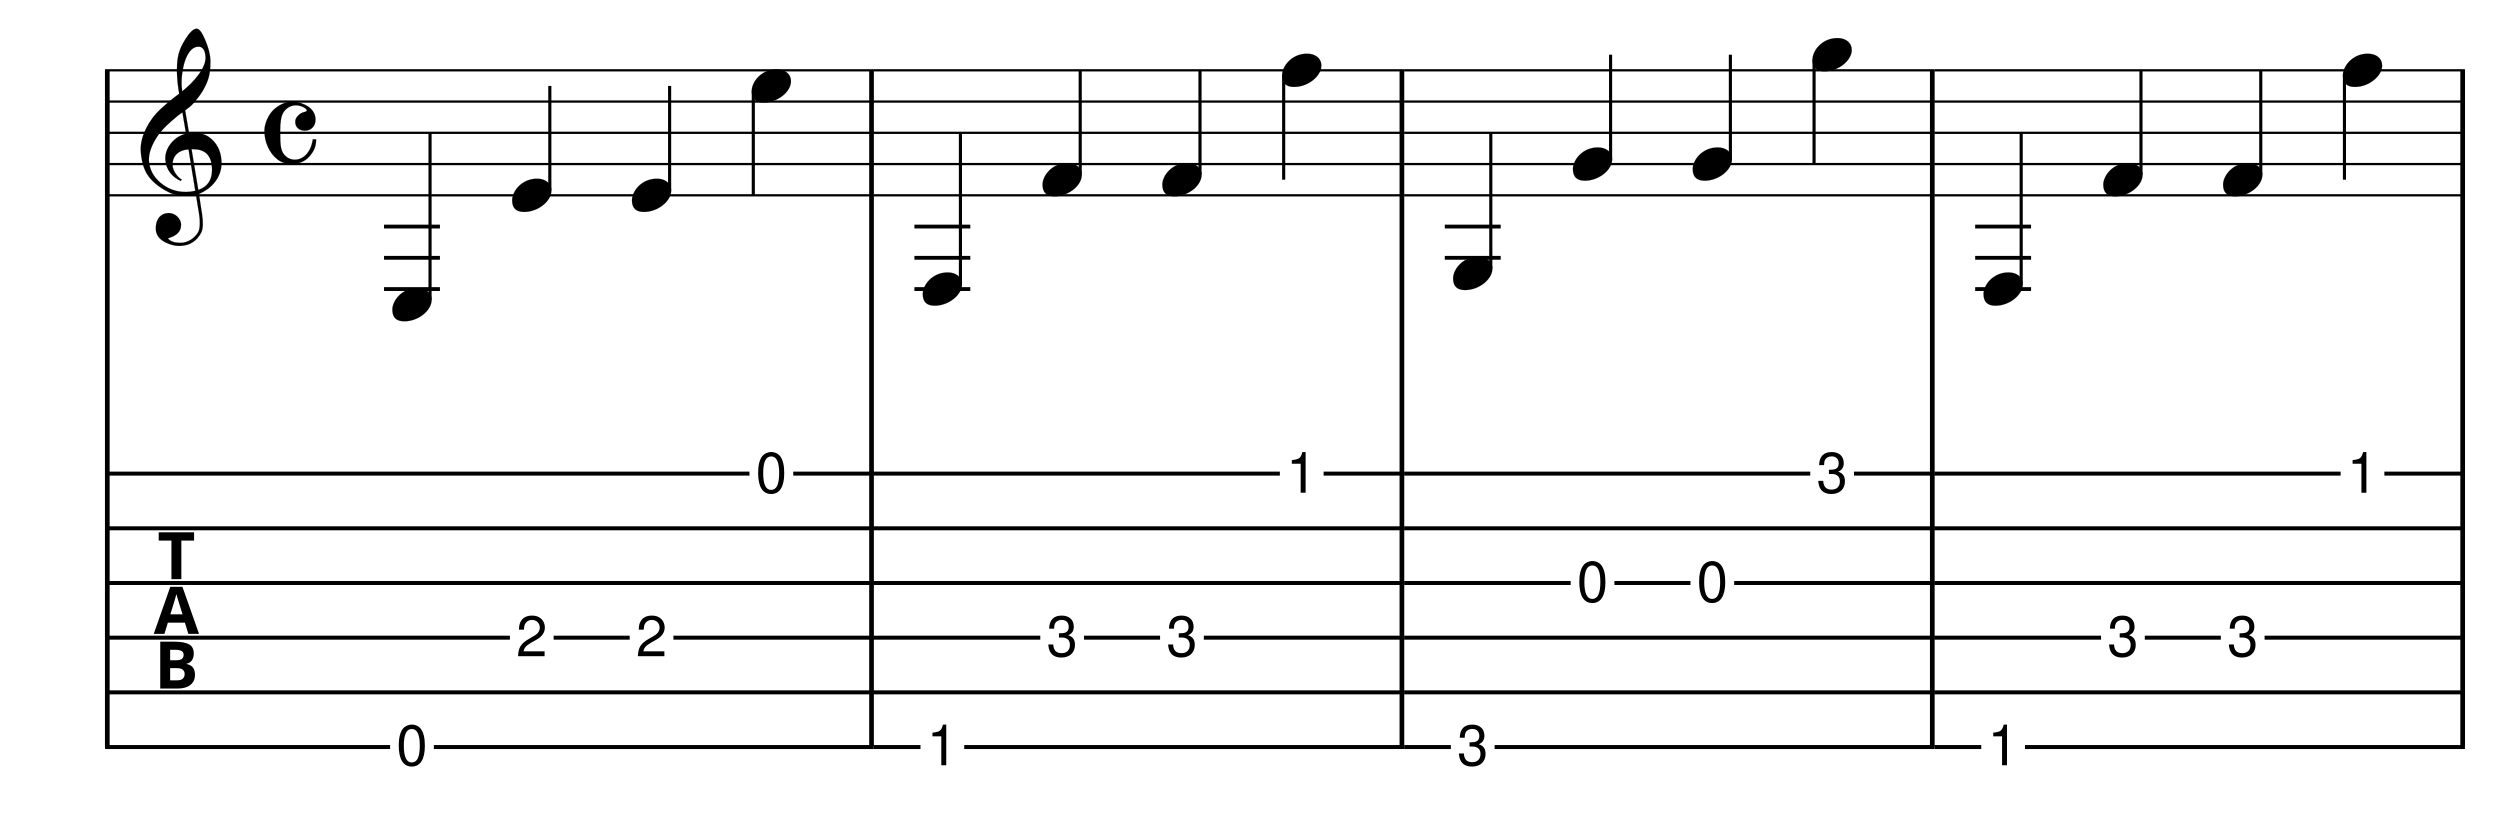
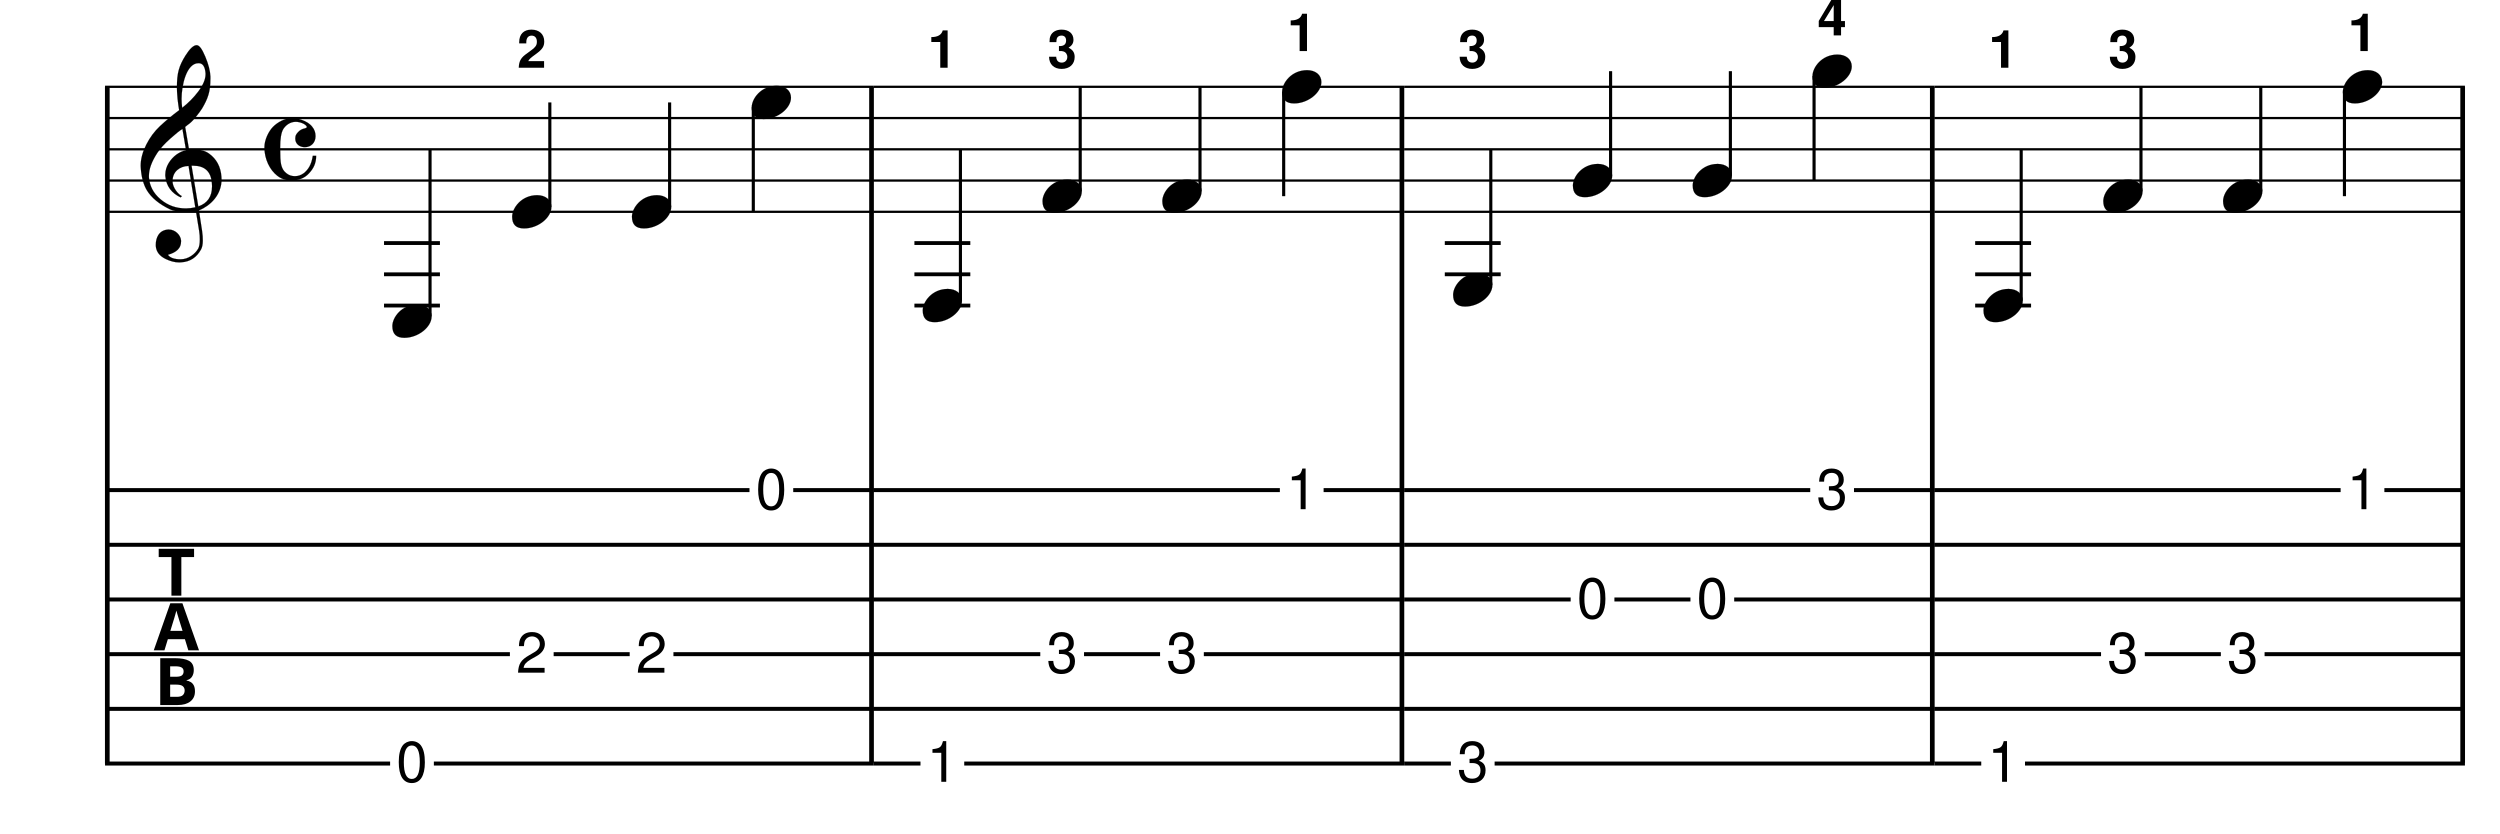
- <svg xmlns="http://www.w3.org/2000/svg" xmlns:xlink="http://www.w3.org/1999/xlink" viewBox="0 0 576 188" version="1.1" overflow="visible" id="c1hbana9">
+ <svg xmlns="http://www.w3.org/2000/svg" xmlns:xlink="http://www.w3.org/1999/xlink" viewBox="0 0 576 192" version="1.1" overflow="visible" id="p78v0em">
  <defs>
-     <g id="E050-c1hbana9">
+     <g id="E050-p78v0em">
      <path transform="scale(1,-1)" d="M441 -245c-23 -4 -48 -6 -76 -6c-59 0 -102 7 -130 20c-88 42 -150 93 -187 154c-26 44 -43 103 -48 176c0 6 -1 13 -1 19c0 54 15 111 45 170c29 57 65 106 110 148s96 85 153 127c-3 16 -8 46 -13 92c-4 43 -5 73 -5 89c0 117 16 172 69 257c34 54 64 82 89 82 c21 0 43 -30 69 -92s39 -115 41 -159v-15c0 -109 -21 -162 -67 -241c-13 -20 -63 -90 -98 -118c-13 -9 -25 -19 -37 -29l31 -181c8 1 18 2 28 2c58 0 102 -12 133 -35c59 -43 92 -104 98 -184c1 -7 1 -15 1 -22c0 -123 -87 -209 -181 -248c8 -57 17 -110 25 -162 c5 -31 6 -58 6 -80c0 -30 -5 -53 -14 -70c-35 -64 -88 -99 -158 -103c-5 0 -11 -1 -16 -1c-37 0 -72 10 -108 27c-50 24 -77 59 -80 105v11c0 29 7 55 20 76c18 28 45 42 79 44h6c49 0 93 -42 97 -87v-9c0 -51 -34 -86 -105 -106c17 -24 51 -36 102 -36c62 0 116 43 140 85 c9 16 13 41 13 74c0 20 -1 42 -5 67c-8 53 -18 106 -26 159zM461 939c-95 0 -135 -175 -135 -286c0 -24 2 -48 5 -71c50 39 92 82 127 128c40 53 60 100 60 140v8c-4 53 -22 81 -55 81h-2zM406 119l54 -326c73 25 110 78 110 161c0 7 0 15 -1 23c-7 95 -57 142 -151 142h-12 zM382 117c-72 -2 -128 -47 -128 -120v-7c2 -46 43 -99 75 -115c-3 -2 -7 -5 -10 -10c-70 33 -116 88 -123 172v11c0 68 44 126 88 159c23 17 49 29 78 36l-29 170c-21 -13 -52 -37 -92 -73c-50 -44 -86 -84 -109 -119c-45 -69 -67 -130 -67 -182v-13c5 -68 35 -127 93 -176 s125 -73 203 -73c25 0 50 3 75 9c-19 111 -36 221 -54 331z" />
    </g>
-     <g id="E08A-c1hbana9">
+     <g id="E08A-p78v0em">
      <path transform="scale(1,-1)" d="M340 179c-9 24 -56 41 -89 41c-46 0 -81 -28 -100 -58c-17 -28 -25 -78 -25 -150c0 -65 2 -111 8 -135c8 -31 18 -49 40 -67c20 -17 43 -25 70 -25c54 0 92 36 115 75c14 25 23 54 28 88h27c0 -63 -24 -105 -58 -141c-35 -38 -82 -56 -140 -56c-45 0 -83 13 -115 39 c-57 45 -101 130 -101 226c0 59 33 127 68 163c36 37 97 72 160 72c36 0 93 -21 121 -40c11 -8 23 -17 33 -30c19 -23 27 -48 27 -76c0 -51 -35 -88 -86 -88c-43 0 -76 27 -76 68c0 26 7 35 21 51c15 17 32 27 58 32c7 2 14 7 14 11z" />
    </g>
-     <g id="E0A4-c1hbana9">
+     <g id="E0A4-p78v0em">
      <path transform="scale(1,-1)" d="M0 -39c0 68 73 172 200 172c66 0 114 -37 114 -95c0 -84 -106 -171 -218 -171c-64 0 -96 30 -96 94z" />
    </g>
-     <g id="E06D-c1hbana9">
+     <g id="E06D-p78v0em">
      <path transform="scale(1,-1)" d="M18 697v53h369v-53h-154v-418h-60v418h-155zM111 -94l-50 -141h-64l168 470h78l165 -470h-67l-49 141h-181zM276 -43l-73 214l-77 -214h150zM27 -750v471h191c89 0 139 -51 139 -120c0 -47 -22 -82 -65 -102c60 -23 86 -58 86 -114c0 -78 -54 -135 -139 -135h-212z M203 -332h-116v-150h116c67 0 94 27 94 75s-27 75 -94 75zM234 -535h-147v-162h147c56 0 84 36 84 81c0 46 -28 81 -84 81z" />
    </g>
  </defs>
-   <style type="text/css">#c1hbana9 g.ending, #c1hbana9 g.fing, #c1hbana9 g.reh, #c1hbana9 g.tempo {font-weight:bold;}#c1hbana9 g.dir, #c1hbana9 g.dynam, #c1hbana9 g.mNum {font-style:italic;}#c1hbana9 g.label {font-weight:normal;}#c1hbana9 ellipse, #c1hbana9 path, #c1hbana9 polygon, #c1hbana9 polyline, #c1hbana9 rect {stroke:currentColor}#c1hbana9 g.cursor {fill:dodgerblue; color:dodgerblue;}#c1hbana9 g.cursor.chord {fill:limegreen; color:limegreen;}</style>
-   <svg class="definition-scale" color="black" font-family="Helvetica, Arial, DejaVu Sans, sans-serif" viewBox="0 0 14390 4700">
+   <style type="text/css">#p78v0em g.ending, #p78v0em g.fing, #p78v0em g.reh, #p78v0em g.tempo {font-weight:bold;}#p78v0em g.dir, #p78v0em g.dynam, #p78v0em g.mNum {font-style:italic;}#p78v0em g.label {font-weight:normal;}#p78v0em ellipse, #p78v0em path, #p78v0em polygon, #p78v0em polyline, #p78v0em rect {stroke:currentColor}#p78v0em g.cursor {fill:dodgerblue; color:dodgerblue;}#p78v0em g.cursor.chord {fill:limegreen; color:limegreen;}</style>
+   <svg class="definition-scale" color="black" font-family="Helvetica, Arial, DejaVu Sans, sans-serif" viewBox="0 0 14390 4800">
    <g class="page-margin" transform="translate(600, 0)">
      <g data-class="score" class="score pageMilestone">
            </g>
      <g data-class="system" class="system">
-         <path d="M13 405 L13 4303" stroke-width="27" />
+         <path d="M13 500 L13 4398" stroke-width="27" />
        <g data-class="measure" class="measure">
          <g data-class="staff" class="staff">
-             <path d="M0 405 L4428 405" stroke-width="13" />
-             <path d="M0 585 L4428 585" stroke-width="13" />
-             <path d="M0 765 L4428 765" stroke-width="13" />
-             <path d="M0 945 L4428 945" stroke-width="13" />
-             <path d="M0 1125 L4428 1125" stroke-width="13" />
+             <path d="M0 500 L4428 500" stroke-width="13" />
+             <path d="M0 680 L4428 680" stroke-width="13" />
+             <path d="M0 860 L4428 860" stroke-width="13" />
+             <path d="M0 1040 L4428 1040" stroke-width="13" />
+             <path d="M0 1220 L4428 1220" stroke-width="13" />
            <g data-class="clef" class="clef">
-               <use xlink:href="#E050-c1hbana9" transform="translate(206, 945) scale(0.72, 0.72)" />
+               <use xlink:href="#E050-p78v0em" transform="translate(206, 1040) scale(0.72, 0.72)" />
            </g>
            <g data-class="keySig" class="keySig" />
            <g data-class="meterSig" class="meterSig">
-               <use xlink:href="#E08A-c1hbana9" transform="translate(918, 765) scale(0.72, 0.72)" />
+               <use xlink:href="#E08A-p78v0em" transform="translate(918, 860) scale(0.72, 0.72)" />
            </g>
            <g data-class="ledgerLines" class="ledgerLines below">
              <g data-class="lineDash" class="lineDash" data-related="#tab-note-0">
-                 <path d="M1607 1305 L1929 1305" stroke-width="22" />
+                 <path d="M1607 1400 L1929 1400" stroke-width="22" />
              </g>
              <g data-class="lineDash" class="lineDash" data-related="#tab-note-0">
-                 <path d="M1607 1485 L1929 1485" stroke-width="22" />
+                 <path d="M1607 1580 L1929 1580" stroke-width="22" />
              </g>
              <g data-class="lineDash" class="lineDash" data-related="#tab-note-0">
-                 <path d="M1607 1665 L1929 1665" stroke-width="22" />
-               </g>
-             </g>
-             <g data-class="layer" class="layer">
-               <g data-class="note" class="note">
-                 <g data-class="notehead" class="notehead">
-                   <use xlink:href="#E0A4-c1hbana9" transform="translate(1655, 1755) scale(0.72, 0.72)" />
-                 </g>
-                 <g data-class="stem" class="stem">
-                   <path d="M1872 1727 L1872 765" stroke-width="18" />
-                 </g>
-               </g>
-               <g data-class="note" class="note">
-                 <g data-class="notehead" class="notehead">
-                   <use xlink:href="#E0A4-c1hbana9" transform="translate(2345, 1125) scale(0.72, 0.72)" />
-                 </g>
-                 <g data-class="stem" class="stem">
-                   <path d="M2562 1097 L2562 495" stroke-width="18" />
-                 </g>
-               </g>
-               <g data-class="note" class="note">
-                 <g data-class="notehead" class="notehead">
-                   <use xlink:href="#E0A4-c1hbana9" transform="translate(3035, 1125) scale(0.72, 0.72)" />
-                 </g>
-                 <g data-class="stem" class="stem">
-                   <path d="M3252 1097 L3252 495" stroke-width="18" />
-                 </g>
-               </g>
-               <g data-class="note" class="note">
-                 <g data-class="notehead" class="notehead">
-                   <use xlink:href="#E0A4-c1hbana9" transform="translate(3725, 495) scale(0.72, 0.72)" />
-                 </g>
-                 <g data-class="stem" class="stem">
-                   <path d="M3734 523 L3734 1125" stroke-width="18" />
-                 </g>
-               </g>
-             </g>
-           </g>
-           <g data-class="staff" class="staff">
-             <path d="M0 2728 L3712 2728" stroke-width="23" />
-             <path d="M3964 2728 L4428 2728" stroke-width="23" />
-             <path d="M0 3043 L4428 3043" stroke-width="23" />
-             <path d="M0 3358 L4428 3358" stroke-width="23" />
-             <path d="M0 3673 L2332 3673" stroke-width="23" />
-             <path d="M2584 3673 L3022 3673" stroke-width="23" />
-             <path d="M3274 3673 L4428 3673" stroke-width="23" />
-             <path d="M0 3988 L4428 3988" stroke-width="23" />
-             <path d="M0 4303 L1642 4303" stroke-width="23" />
-             <path d="M1894 4303 L4428 4303" stroke-width="23" />
+                 <path d="M1607 1760 L1929 1760" stroke-width="22" />
+               </g>
+             </g>
+             <g data-class="layer" class="layer">
+               <g data-class="note" class="note">
+                 <g data-class="notehead" class="notehead">
+                   <use xlink:href="#E0A4-p78v0em" transform="translate(1655, 1850) scale(0.72, 0.72)" />
+                 </g>
+                 <g data-class="stem" class="stem">
+                   <path d="M1872 1822 L1872 860" stroke-width="18" />
+                 </g>
+               </g>
+               <g data-class="note" class="note">
+                 <g data-class="notehead" class="notehead">
+                   <use xlink:href="#E0A4-p78v0em" transform="translate(2345, 1220) scale(0.72, 0.72)" />
+                 </g>
+                 <g data-class="stem" class="stem">
+                   <path d="M2562 1192 L2562 590" stroke-width="18" />
+                 </g>
+               </g>
+               <g data-class="note" class="note">
+                 <g data-class="notehead" class="notehead">
+                   <use xlink:href="#E0A4-p78v0em" transform="translate(3035, 1220) scale(0.72, 0.72)" />
+                 </g>
+                 <g data-class="stem" class="stem">
+                   <path d="M3252 1192 L3252 590" stroke-width="18" />
+                 </g>
+               </g>
+               <g data-class="note" class="note">
+                 <g data-class="notehead" class="notehead">
+                   <use xlink:href="#E0A4-p78v0em" transform="translate(3725, 590) scale(0.72, 0.72)" />
+                 </g>
+                 <g data-class="stem" class="stem">
+                   <path d="M3734 618 L3734 1220" stroke-width="18" />
+                 </g>
+               </g>
+             </g>
+           </g>
+           <g data-class="staff" class="staff">
+             <path d="M0 2823 L3712 2823" stroke-width="23" />
+             <path d="M3964 2823 L4428 2823" stroke-width="23" />
+             <path d="M0 3138 L4428 3138" stroke-width="23" />
+             <path d="M0 3453 L4428 3453" stroke-width="23" />
+             <path d="M0 3768 L2332 3768" stroke-width="23" />
+             <path d="M2584 3768 L3022 3768" stroke-width="23" />
+             <path d="M3274 3768 L4428 3768" stroke-width="23" />
+             <path d="M0 4083 L4428 4083" stroke-width="23" />
+             <path d="M0 4398 L1642 4398" stroke-width="23" />
+             <path d="M1894 4398 L4428 4398" stroke-width="23" />
            <g data-class="clef" class="clef">
-               <text x="411" y="3336" text-anchor="middle" font-family="sans-serif" font-weight="bold" font-size="378px" fill="#000000" stroke="none">T</text>
-               <text x="411" y="3651" text-anchor="middle" font-family="sans-serif" font-weight="bold" font-size="378px" fill="#000000" stroke="none">A</text>
-               <text x="411" y="3966" text-anchor="middle" font-family="sans-serif" font-weight="bold" font-size="378px" fill="#000000" stroke="none">B</text>
-             </g>
-             <g data-class="layer" class="layer">
-               <g data-class="tabGrp" class="tabGrp">
-                 <g data-class="tabDurSym" class="tabDurSym">
-                   <g data-class="stem" class="stem">
-                     <path d="M1768 2571 L1768 1943" stroke-width="31" />
-                   </g>
-                 </g>
-                 <g data-class="note" class="note">
-                   <text x="1768" y="4408" text-anchor="middle" font-size="0px">
+               <text x="411" y="3431" text-anchor="middle" font-family="sans-serif" font-weight="bold" font-size="378px" fill="#000000" stroke="none">T</text>
+               <text x="411" y="3746" text-anchor="middle" font-family="sans-serif" font-weight="bold" font-size="378px" fill="#000000" stroke="none">A</text>
+               <text x="411" y="4061" text-anchor="middle" font-family="sans-serif" font-weight="bold" font-size="378px" fill="#000000" stroke="none">B</text>
+             </g>
+             <g data-class="layer" class="layer">
+               <g data-class="tabGrp" class="tabGrp">
+                 <g data-class="tabDurSym" class="tabDurSym">
+                   <g data-class="stem" class="stem">
+                     <path d="M1768 2666 L1768 2038" stroke-width="31" />
+                   </g>
+                 </g>
+                 <g data-class="note" class="note">
+                   <text x="1768" y="4503" text-anchor="middle" font-size="0px">
                    <tspan font-size="324px">0</tspan>
                  </text>
                </g>
              </g>
              <g data-class="tabGrp" class="tabGrp">
                <g data-class="tabDurSym" class="tabDurSym">
                  <g data-class="stem" class="stem">
-                     <path d="M2458 2571 L2458 1943" stroke-width="31" />
-                   </g>
-                 </g>
-                 <g data-class="note" class="note">
-                   <text x="2458" y="3780" text-anchor="middle" font-size="0px">
+                     <path d="M2458 2666 L2458 2038" stroke-width="31" />
+                   </g>
+                 </g>
+                 <g data-class="note" class="note">
+                   <text x="2458" y="3875" text-anchor="middle" font-size="0px">
                    <tspan font-size="324px">2</tspan>
                  </text>
                </g>
              </g>
              <g data-class="tabGrp" class="tabGrp">
                <g data-class="tabDurSym" class="tabDurSym">
                  <g data-class="stem" class="stem">
-                     <path d="M3148 2571 L3148 1943" stroke-width="31" />
-                   </g>
-                 </g>
-                 <g data-class="note" class="note">
-                   <text x="3148" y="3780" text-anchor="middle" font-size="0px">
+                     <path d="M3148 2666 L3148 2038" stroke-width="31" />
+                   </g>
+                 </g>
+                 <g data-class="note" class="note">
+                   <text x="3148" y="3875" text-anchor="middle" font-size="0px">
                    <tspan font-size="324px">2</tspan>
                  </text>
                </g>
              </g>
              <g data-class="tabGrp" class="tabGrp">
                <g data-class="tabDurSym" class="tabDurSym">
                  <g data-class="stem" class="stem">
-                     <path d="M3838 2571 L3838 1943" stroke-width="31" />
-                   </g>
-                 </g>
-                 <g data-class="note" class="note">
-                   <text x="3838" y="2838" text-anchor="middle" font-size="0px">
+                     <path d="M3838 2666 L3838 2038" stroke-width="31" />
+                   </g>
+                 </g>
+                 <g data-class="note" class="note">
+                   <text x="3838" y="2933" text-anchor="middle" font-size="0px">
                    <tspan font-size="324px">0</tspan>
                  </text>
                </g>
              </g>
            </g>
          </g>
+           <g data-class="fing" class="fing">
+             <text x="2458" y="390" text-anchor="middle" font-size="0px">
+               <tspan data-class="text" class="text">
+                 <tspan font-size="303px">2</tspan>
+               </tspan>
+             </text>
+           </g>
          <g data-class="barLine" class="barLine">
-             <path d="M4415 405 L4415 1125" stroke-width="27" />
-             <path d="M4415 2728 L4415 4298" stroke-width="27" />
-             <path d="M4415 1125 L4415 2728" stroke-width="27" />
+             <path d="M4415 500 L4415 1220" stroke-width="27" />
+             <path d="M4415 2823 L4415 4393" stroke-width="27" />
+             <path d="M4415 1220 L4415 2823" stroke-width="27" />
          </g>
        </g>
        <g data-class="measure" class="measure">
          <g data-class="staff" class="staff">
-             <path d="M4428 405 L7483 405" stroke-width="13" />
-             <path d="M4428 585 L7483 585" stroke-width="13" />
-             <path d="M4428 765 L7483 765" stroke-width="13" />
-             <path d="M4428 945 L7483 945" stroke-width="13" />
-             <path d="M4428 1125 L7483 1125" stroke-width="13" />
+             <path d="M4428 500 L7483 500" stroke-width="13" />
+             <path d="M4428 680 L7483 680" stroke-width="13" />
+             <path d="M4428 860 L7483 860" stroke-width="13" />
+             <path d="M4428 1040 L7483 1040" stroke-width="13" />
+             <path d="M4428 1220 L7483 1220" stroke-width="13" />
            <g data-class="ledgerLines" class="ledgerLines below">
              <g data-class="lineDash" class="lineDash" data-related="#tab-note-4">
-                 <path d="M4662 1305 L4984 1305" stroke-width="22" />
+                 <path d="M4662 1400 L4984 1400" stroke-width="22" />
              </g>
              <g data-class="lineDash" class="lineDash" data-related="#tab-note-4">
-                 <path d="M4662 1485 L4984 1485" stroke-width="22" />
+                 <path d="M4662 1580 L4984 1580" stroke-width="22" />
              </g>
              <g data-class="lineDash" class="lineDash" data-related="#tab-note-4">
-                 <path d="M4662 1665 L4984 1665" stroke-width="22" />
-               </g>
-             </g>
-             <g data-class="layer" class="layer">
-               <g data-class="note" class="note">
-                 <g data-class="notehead" class="notehead">
-                   <use xlink:href="#E0A4-c1hbana9" transform="translate(4710, 1665) scale(0.72, 0.72)" />
-                 </g>
-                 <g data-class="stem" class="stem">
-                   <path d="M4927 1637 L4927 765" stroke-width="18" />
-                 </g>
-               </g>
-               <g data-class="note" class="note">
-                 <g data-class="notehead" class="notehead">
-                   <use xlink:href="#E0A4-c1hbana9" transform="translate(5400, 1035) scale(0.72, 0.72)" />
-                 </g>
-                 <g data-class="stem" class="stem">
-                   <path d="M5617 1007 L5617 405" stroke-width="18" />
-                 </g>
-               </g>
-               <g data-class="note" class="note">
-                 <g data-class="notehead" class="notehead">
-                   <use xlink:href="#E0A4-c1hbana9" transform="translate(6090, 1035) scale(0.72, 0.72)" />
-                 </g>
-                 <g data-class="stem" class="stem">
-                   <path d="M6307 1007 L6307 405" stroke-width="18" />
-                 </g>
-               </g>
-               <g data-class="note" class="note">
-                 <g data-class="notehead" class="notehead">
-                   <use xlink:href="#E0A4-c1hbana9" transform="translate(6780, 405) scale(0.72, 0.72)" />
-                 </g>
-                 <g data-class="stem" class="stem">
-                   <path d="M6789 433 L6789 1035" stroke-width="18" />
-                 </g>
-               </g>
-             </g>
-           </g>
-           <g data-class="staff" class="staff">
-             <path d="M4428 2728 L6767 2728" stroke-width="23" />
-             <path d="M7019 2728 L7483 2728" stroke-width="23" />
-             <path d="M4428 3043 L7483 3043" stroke-width="23" />
-             <path d="M4428 3358 L7483 3358" stroke-width="23" />
-             <path d="M4428 3673 L5387 3673" stroke-width="23" />
-             <path d="M5639 3673 L6077 3673" stroke-width="23" />
-             <path d="M6329 3673 L7483 3673" stroke-width="23" />
-             <path d="M4428 3988 L7483 3988" stroke-width="23" />
-             <path d="M4428 4303 L4697 4303" stroke-width="23" />
-             <path d="M4949 4303 L7483 4303" stroke-width="23" />
-             <g data-class="layer" class="layer">
-               <g data-class="tabGrp" class="tabGrp">
-                 <g data-class="tabDurSym" class="tabDurSym">
-                   <g data-class="stem" class="stem">
-                     <path d="M4823 2571 L4823 1943" stroke-width="31" />
-                   </g>
-                 </g>
-                 <g data-class="note" class="note">
-                   <text x="4823" y="4408" text-anchor="middle" font-size="0px">
+                 <path d="M4662 1760 L4984 1760" stroke-width="22" />
+               </g>
+             </g>
+             <g data-class="layer" class="layer">
+               <g data-class="note" class="note">
+                 <g data-class="notehead" class="notehead">
+                   <use xlink:href="#E0A4-p78v0em" transform="translate(4710, 1760) scale(0.72, 0.72)" />
+                 </g>
+                 <g data-class="stem" class="stem">
+                   <path d="M4927 1732 L4927 860" stroke-width="18" />
+                 </g>
+               </g>
+               <g data-class="note" class="note">
+                 <g data-class="notehead" class="notehead">
+                   <use xlink:href="#E0A4-p78v0em" transform="translate(5400, 1130) scale(0.72, 0.72)" />
+                 </g>
+                 <g data-class="stem" class="stem">
+                   <path d="M5617 1102 L5617 500" stroke-width="18" />
+                 </g>
+               </g>
+               <g data-class="note" class="note">
+                 <g data-class="notehead" class="notehead">
+                   <use xlink:href="#E0A4-p78v0em" transform="translate(6090, 1130) scale(0.72, 0.72)" />
+                 </g>
+                 <g data-class="stem" class="stem">
+                   <path d="M6307 1102 L6307 500" stroke-width="18" />
+                 </g>
+               </g>
+               <g data-class="note" class="note">
+                 <g data-class="notehead" class="notehead">
+                   <use xlink:href="#E0A4-p78v0em" transform="translate(6780, 500) scale(0.72, 0.72)" />
+                 </g>
+                 <g data-class="stem" class="stem">
+                   <path d="M6789 528 L6789 1130" stroke-width="18" />
+                 </g>
+               </g>
+             </g>
+           </g>
+           <g data-class="staff" class="staff">
+             <path d="M4428 2823 L6767 2823" stroke-width="23" />
+             <path d="M7019 2823 L7483 2823" stroke-width="23" />
+             <path d="M4428 3138 L7483 3138" stroke-width="23" />
+             <path d="M4428 3453 L7483 3453" stroke-width="23" />
+             <path d="M4428 3768 L5387 3768" stroke-width="23" />
+             <path d="M5639 3768 L6077 3768" stroke-width="23" />
+             <path d="M6329 3768 L7483 3768" stroke-width="23" />
+             <path d="M4428 4083 L7483 4083" stroke-width="23" />
+             <path d="M4428 4398 L4697 4398" stroke-width="23" />
+             <path d="M4949 4398 L7483 4398" stroke-width="23" />
+             <g data-class="layer" class="layer">
+               <g data-class="tabGrp" class="tabGrp">
+                 <g data-class="tabDurSym" class="tabDurSym">
+                   <g data-class="stem" class="stem">
+                     <path d="M4823 2666 L4823 2038" stroke-width="31" />
+                   </g>
+                 </g>
+                 <g data-class="note" class="note">
+                   <text x="4823" y="4503" text-anchor="middle" font-size="0px">
                    <tspan font-size="324px">1</tspan>
                  </text>
                </g>
              </g>
              <g data-class="tabGrp" class="tabGrp">
                <g data-class="tabDurSym" class="tabDurSym">
                  <g data-class="stem" class="stem">
-                     <path d="M5513 2571 L5513 1943" stroke-width="31" />
-                   </g>
-                 </g>
-                 <g data-class="note" class="note">
-                   <text x="5513" y="3780" text-anchor="middle" font-size="0px">
+                     <path d="M5513 2666 L5513 2038" stroke-width="31" />
+                   </g>
+                 </g>
+                 <g data-class="note" class="note">
+                   <text x="5513" y="3875" text-anchor="middle" font-size="0px">
                    <tspan font-size="324px">3</tspan>
                  </text>
                </g>
              </g>
              <g data-class="tabGrp" class="tabGrp">
                <g data-class="tabDurSym" class="tabDurSym">
                  <g data-class="stem" class="stem">
-                     <path d="M6203 2571 L6203 1943" stroke-width="31" />
-                   </g>
-                 </g>
-                 <g data-class="note" class="note">
-                   <text x="6203" y="3780" text-anchor="middle" font-size="0px">
+                     <path d="M6203 2666 L6203 2038" stroke-width="31" />
+                   </g>
+                 </g>
+                 <g data-class="note" class="note">
+                   <text x="6203" y="3875" text-anchor="middle" font-size="0px">
                    <tspan font-size="324px">3</tspan>
                  </text>
                </g>
              </g>
              <g data-class="tabGrp" class="tabGrp">
                <g data-class="tabDurSym" class="tabDurSym">
                  <g data-class="stem" class="stem">
-                     <path d="M6893 2571 L6893 1943" stroke-width="31" />
-                   </g>
-                 </g>
-                 <g data-class="note" class="note">
-                   <text x="6893" y="2838" text-anchor="middle" font-size="0px">
+                     <path d="M6893 2666 L6893 2038" stroke-width="31" />
+                   </g>
+                 </g>
+                 <g data-class="note" class="note">
+                   <text x="6893" y="2933" text-anchor="middle" font-size="0px">
                    <tspan font-size="324px">1</tspan>
                  </text>
                </g>
              </g>
            </g>
          </g>
+           <g data-class="fing" class="fing">
+             <text x="4823" y="390" text-anchor="middle" font-size="0px">
+               <tspan data-class="text" class="text">
+                 <tspan font-size="303px">1</tspan>
+               </tspan>
+             </text>
+           </g>
+           <g data-class="fing" class="fing">
+             <text x="5513" y="390" text-anchor="middle" font-size="0px">
+               <tspan data-class="text" class="text">
+                 <tspan font-size="303px">3</tspan>
+               </tspan>
+             </text>
+           </g>
+           <g data-class="fing" class="fing">
+             <text x="6893" y="294" text-anchor="middle" font-size="0px">
+               <tspan data-class="text" class="text">
+                 <tspan font-size="303px">1</tspan>
+               </tspan>
+             </text>
+           </g>
          <g data-class="barLine" class="barLine">
-             <path d="M7470 405 L7470 1125" stroke-width="27" />
-             <path d="M7470 2728 L7470 4298" stroke-width="27" />
-             <path d="M7470 1125 L7470 2728" stroke-width="27" />
+             <path d="M7470 500 L7470 1220" stroke-width="27" />
+             <path d="M7470 2823 L7470 4393" stroke-width="27" />
+             <path d="M7470 1220 L7470 2823" stroke-width="27" />
          </g>
        </g>
        <g data-class="measure" class="measure">
          <g data-class="staff" class="staff">
-             <path d="M7483 405 L10538 405" stroke-width="13" />
-             <path d="M7483 585 L10538 585" stroke-width="13" />
-             <path d="M7483 765 L10538 765" stroke-width="13" />
-             <path d="M7483 945 L10538 945" stroke-width="13" />
-             <path d="M7483 1125 L10538 1125" stroke-width="13" />
+             <path d="M7483 500 L10538 500" stroke-width="13" />
+             <path d="M7483 680 L10538 680" stroke-width="13" />
+             <path d="M7483 860 L10538 860" stroke-width="13" />
+             <path d="M7483 1040 L10538 1040" stroke-width="13" />
+             <path d="M7483 1220 L10538 1220" stroke-width="13" />
            <g data-class="ledgerLines" class="ledgerLines below">
              <g data-class="lineDash" class="lineDash" data-related="#tab-note-8">
-                 <path d="M7717 1305 L8039 1305" stroke-width="22" />
+                 <path d="M7717 1400 L8039 1400" stroke-width="22" />
              </g>
              <g data-class="lineDash" class="lineDash" data-related="#tab-note-8">
-                 <path d="M7717 1485 L8039 1485" stroke-width="22" />
-               </g>
-             </g>
-             <g data-class="layer" class="layer">
-               <g data-class="note" class="note">
-                 <g data-class="notehead" class="notehead">
-                   <use xlink:href="#E0A4-c1hbana9" transform="translate(7765, 1575) scale(0.72, 0.72)" />
-                 </g>
-                 <g data-class="stem" class="stem">
-                   <path d="M7982 1547 L7982 765" stroke-width="18" />
-                 </g>
-               </g>
-               <g data-class="note" class="note">
-                 <g data-class="notehead" class="notehead">
-                   <use xlink:href="#E0A4-c1hbana9" transform="translate(8455, 945) scale(0.72, 0.72)" />
-                 </g>
-                 <g data-class="stem" class="stem">
-                   <path d="M8672 917 L8672 315" stroke-width="18" />
-                 </g>
-               </g>
-               <g data-class="note" class="note">
-                 <g data-class="notehead" class="notehead">
-                   <use xlink:href="#E0A4-c1hbana9" transform="translate(9145, 945) scale(0.72, 0.72)" />
-                 </g>
-                 <g data-class="stem" class="stem">
-                   <path d="M9362 917 L9362 315" stroke-width="18" />
-                 </g>
-               </g>
-               <g data-class="note" class="note">
-                 <g data-class="notehead" class="notehead">
-                   <use xlink:href="#E0A4-c1hbana9" transform="translate(9835, 315) scale(0.72, 0.72)" />
-                 </g>
-                 <g data-class="stem" class="stem">
-                   <path d="M9844 343 L9844 945" stroke-width="18" />
-                 </g>
-               </g>
-             </g>
-           </g>
-           <g data-class="staff" class="staff">
-             <path d="M7483 2728 L9822 2728" stroke-width="23" />
-             <path d="M10074 2728 L10538 2728" stroke-width="23" />
-             <path d="M7483 3043 L10538 3043" stroke-width="23" />
-             <path d="M7483 3358 L8442 3358" stroke-width="23" />
-             <path d="M8694 3358 L9132 3358" stroke-width="23" />
-             <path d="M9384 3358 L10538 3358" stroke-width="23" />
-             <path d="M7483 3673 L10538 3673" stroke-width="23" />
-             <path d="M7483 3988 L10538 3988" stroke-width="23" />
-             <path d="M7483 4303 L7752 4303" stroke-width="23" />
-             <path d="M8004 4303 L10538 4303" stroke-width="23" />
-             <g data-class="layer" class="layer">
-               <g data-class="tabGrp" class="tabGrp">
-                 <g data-class="tabDurSym" class="tabDurSym">
-                   <g data-class="stem" class="stem">
-                     <path d="M7878 2571 L7878 1943" stroke-width="31" />
-                   </g>
-                 </g>
-                 <g data-class="note" class="note">
-                   <text x="7878" y="4408" text-anchor="middle" font-size="0px">
+                 <path d="M7717 1580 L8039 1580" stroke-width="22" />
+               </g>
+             </g>
+             <g data-class="layer" class="layer">
+               <g data-class="note" class="note">
+                 <g data-class="notehead" class="notehead">
+                   <use xlink:href="#E0A4-p78v0em" transform="translate(7765, 1670) scale(0.72, 0.72)" />
+                 </g>
+                 <g data-class="stem" class="stem">
+                   <path d="M7982 1642 L7982 860" stroke-width="18" />
+                 </g>
+               </g>
+               <g data-class="note" class="note">
+                 <g data-class="notehead" class="notehead">
+                   <use xlink:href="#E0A4-p78v0em" transform="translate(8455, 1040) scale(0.72, 0.72)" />
+                 </g>
+                 <g data-class="stem" class="stem">
+                   <path d="M8672 1012 L8672 410" stroke-width="18" />
+                 </g>
+               </g>
+               <g data-class="note" class="note">
+                 <g data-class="notehead" class="notehead">
+                   <use xlink:href="#E0A4-p78v0em" transform="translate(9145, 1040) scale(0.72, 0.72)" />
+                 </g>
+                 <g data-class="stem" class="stem">
+                   <path d="M9362 1012 L9362 410" stroke-width="18" />
+                 </g>
+               </g>
+               <g data-class="note" class="note">
+                 <g data-class="notehead" class="notehead">
+                   <use xlink:href="#E0A4-p78v0em" transform="translate(9835, 410) scale(0.72, 0.72)" />
+                 </g>
+                 <g data-class="stem" class="stem">
+                   <path d="M9844 438 L9844 1040" stroke-width="18" />
+                 </g>
+               </g>
+             </g>
+           </g>
+           <g data-class="staff" class="staff">
+             <path d="M7483 2823 L9822 2823" stroke-width="23" />
+             <path d="M10074 2823 L10538 2823" stroke-width="23" />
+             <path d="M7483 3138 L10538 3138" stroke-width="23" />
+             <path d="M7483 3453 L8442 3453" stroke-width="23" />
+             <path d="M8694 3453 L9132 3453" stroke-width="23" />
+             <path d="M9384 3453 L10538 3453" stroke-width="23" />
+             <path d="M7483 3768 L10538 3768" stroke-width="23" />
+             <path d="M7483 4083 L10538 4083" stroke-width="23" />
+             <path d="M7483 4398 L7752 4398" stroke-width="23" />
+             <path d="M8004 4398 L10538 4398" stroke-width="23" />
+             <g data-class="layer" class="layer">
+               <g data-class="tabGrp" class="tabGrp">
+                 <g data-class="tabDurSym" class="tabDurSym">
+                   <g data-class="stem" class="stem">
+                     <path d="M7878 2666 L7878 2038" stroke-width="31" />
+                   </g>
+                 </g>
+                 <g data-class="note" class="note">
+                   <text x="7878" y="4503" text-anchor="middle" font-size="0px">
                    <tspan font-size="324px">3</tspan>
                  </text>
                </g>
              </g>
              <g data-class="tabGrp" class="tabGrp">
                <g data-class="tabDurSym" class="tabDurSym">
                  <g data-class="stem" class="stem">
-                     <path d="M8568 2571 L8568 1943" stroke-width="31" />
-                   </g>
-                 </g>
-                 <g data-class="note" class="note">
-                   <text x="8568" y="3466" text-anchor="middle" font-size="0px">
+                     <path d="M8568 2666 L8568 2038" stroke-width="31" />
+                   </g>
+                 </g>
+                 <g data-class="note" class="note">
+                   <text x="8568" y="3561" text-anchor="middle" font-size="0px">
                    <tspan font-size="324px">0</tspan>
                  </text>
                </g>
              </g>
              <g data-class="tabGrp" class="tabGrp">
                <g data-class="tabDurSym" class="tabDurSym">
                  <g data-class="stem" class="stem">
-                     <path d="M9258 2571 L9258 1943" stroke-width="31" />
-                   </g>
-                 </g>
-                 <g data-class="note" class="note">
-                   <text x="9258" y="3466" text-anchor="middle" font-size="0px">
+                     <path d="M9258 2666 L9258 2038" stroke-width="31" />
+                   </g>
+                 </g>
+                 <g data-class="note" class="note">
+                   <text x="9258" y="3561" text-anchor="middle" font-size="0px">
                    <tspan font-size="324px">0</tspan>
                  </text>
                </g>
              </g>
              <g data-class="tabGrp" class="tabGrp">
                <g data-class="tabDurSym" class="tabDurSym">
                  <g data-class="stem" class="stem">
-                     <path d="M9948 2571 L9948 1943" stroke-width="31" />
-                   </g>
-                 </g>
-                 <g data-class="note" class="note">
-                   <text x="9948" y="2838" text-anchor="middle" font-size="0px">
+                     <path d="M9948 2666 L9948 2038" stroke-width="31" />
+                   </g>
+                 </g>
+                 <g data-class="note" class="note">
+                   <text x="9948" y="2933" text-anchor="middle" font-size="0px">
                    <tspan font-size="324px">3</tspan>
                  </text>
                </g>
              </g>
            </g>
          </g>
+           <g data-class="fing" class="fing">
+             <text x="7878" y="390" text-anchor="middle" font-size="0px">
+               <tspan data-class="text" class="text">
+                 <tspan font-size="303px">3</tspan>
+               </tspan>
+             </text>
+           </g>
+           <g data-class="fing" class="fing">
+             <text x="9948" y="204" text-anchor="middle" font-size="0px">
+               <tspan data-class="text" class="text">
+                 <tspan font-size="303px">4</tspan>
+               </tspan>
+             </text>
+           </g>
          <g data-class="barLine" class="barLine">
-             <path d="M10525 405 L10525 1125" stroke-width="27" />
-             <path d="M10525 2728 L10525 4298" stroke-width="27" />
-             <path d="M10525 1125 L10525 2728" stroke-width="27" />
+             <path d="M10525 500 L10525 1220" stroke-width="27" />
+             <path d="M10525 2823 L10525 4393" stroke-width="27" />
+             <path d="M10525 1220 L10525 2823" stroke-width="27" />
          </g>
        </g>
        <g data-class="measure" class="measure">
          <g data-class="staff" class="staff">
-             <path d="M10538 405 L13593 405" stroke-width="13" />
-             <path d="M10538 585 L13593 585" stroke-width="13" />
-             <path d="M10538 765 L13593 765" stroke-width="13" />
-             <path d="M10538 945 L13593 945" stroke-width="13" />
-             <path d="M10538 1125 L13593 1125" stroke-width="13" />
+             <path d="M10538 500 L13593 500" stroke-width="13" />
+             <path d="M10538 680 L13593 680" stroke-width="13" />
+             <path d="M10538 860 L13593 860" stroke-width="13" />
+             <path d="M10538 1040 L13593 1040" stroke-width="13" />
+             <path d="M10538 1220 L13593 1220" stroke-width="13" />
            <g data-class="ledgerLines" class="ledgerLines below">
              <g data-class="lineDash" class="lineDash" data-related="#tab-note-12">
-                 <path d="M10772 1305 L11094 1305" stroke-width="22" />
+                 <path d="M10772 1400 L11094 1400" stroke-width="22" />
              </g>
              <g data-class="lineDash" class="lineDash" data-related="#tab-note-12">
-                 <path d="M10772 1485 L11094 1485" stroke-width="22" />
+                 <path d="M10772 1580 L11094 1580" stroke-width="22" />
              </g>
              <g data-class="lineDash" class="lineDash" data-related="#tab-note-12">
-                 <path d="M10772 1665 L11094 1665" stroke-width="22" />
-               </g>
-             </g>
-             <g data-class="layer" class="layer">
-               <g data-class="note" class="note">
-                 <g data-class="notehead" class="notehead">
-                   <use xlink:href="#E0A4-c1hbana9" transform="translate(10820, 1665) scale(0.72, 0.72)" />
-                 </g>
-                 <g data-class="stem" class="stem">
-                   <path d="M11037 1637 L11037 765" stroke-width="18" />
-                 </g>
-               </g>
-               <g data-class="note" class="note">
-                 <g data-class="notehead" class="notehead">
-                   <use xlink:href="#E0A4-c1hbana9" transform="translate(11510, 1035) scale(0.72, 0.72)" />
-                 </g>
-                 <g data-class="stem" class="stem">
-                   <path d="M11727 1007 L11727 405" stroke-width="18" />
-                 </g>
-               </g>
-               <g data-class="note" class="note">
-                 <g data-class="notehead" class="notehead">
-                   <use xlink:href="#E0A4-c1hbana9" transform="translate(12200, 1035) scale(0.72, 0.72)" />
-                 </g>
-                 <g data-class="stem" class="stem">
-                   <path d="M12417 1007 L12417 405" stroke-width="18" />
-                 </g>
-               </g>
-               <g data-class="note" class="note">
-                 <g data-class="notehead" class="notehead">
-                   <use xlink:href="#E0A4-c1hbana9" transform="translate(12890, 405) scale(0.72, 0.72)" />
-                 </g>
-                 <g data-class="stem" class="stem">
-                   <path d="M12899 433 L12899 1035" stroke-width="18" />
-                 </g>
-               </g>
-             </g>
-           </g>
-           <g data-class="staff" class="staff">
-             <path d="M10538 2728 L12877 2728" stroke-width="23" />
-             <path d="M13129 2728 L13593 2728" stroke-width="23" />
-             <path d="M10538 3043 L13593 3043" stroke-width="23" />
-             <path d="M10538 3358 L13593 3358" stroke-width="23" />
-             <path d="M10538 3673 L11497 3673" stroke-width="23" />
-             <path d="M11749 3673 L12187 3673" stroke-width="23" />
-             <path d="M12439 3673 L13593 3673" stroke-width="23" />
-             <path d="M10538 3988 L13593 3988" stroke-width="23" />
-             <path d="M10538 4303 L10807 4303" stroke-width="23" />
-             <path d="M11059 4303 L13593 4303" stroke-width="23" />
-             <g data-class="layer" class="layer">
-               <g data-class="tabGrp" class="tabGrp">
-                 <g data-class="tabDurSym" class="tabDurSym">
-                   <g data-class="stem" class="stem">
-                     <path d="M10933 2571 L10933 1943" stroke-width="31" />
-                   </g>
-                 </g>
-                 <g data-class="note" class="note">
-                   <text x="10933" y="4408" text-anchor="middle" font-size="0px">
+                 <path d="M10772 1760 L11094 1760" stroke-width="22" />
+               </g>
+             </g>
+             <g data-class="layer" class="layer">
+               <g data-class="note" class="note">
+                 <g data-class="notehead" class="notehead">
+                   <use xlink:href="#E0A4-p78v0em" transform="translate(10820, 1760) scale(0.72, 0.72)" />
+                 </g>
+                 <g data-class="stem" class="stem">
+                   <path d="M11037 1732 L11037 860" stroke-width="18" />
+                 </g>
+               </g>
+               <g data-class="note" class="note">
+                 <g data-class="notehead" class="notehead">
+                   <use xlink:href="#E0A4-p78v0em" transform="translate(11510, 1130) scale(0.72, 0.72)" />
+                 </g>
+                 <g data-class="stem" class="stem">
+                   <path d="M11727 1102 L11727 500" stroke-width="18" />
+                 </g>
+               </g>
+               <g data-class="note" class="note">
+                 <g data-class="notehead" class="notehead">
+                   <use xlink:href="#E0A4-p78v0em" transform="translate(12200, 1130) scale(0.72, 0.72)" />
+                 </g>
+                 <g data-class="stem" class="stem">
+                   <path d="M12417 1102 L12417 500" stroke-width="18" />
+                 </g>
+               </g>
+               <g data-class="note" class="note">
+                 <g data-class="notehead" class="notehead">
+                   <use xlink:href="#E0A4-p78v0em" transform="translate(12890, 500) scale(0.72, 0.72)" />
+                 </g>
+                 <g data-class="stem" class="stem">
+                   <path d="M12899 528 L12899 1130" stroke-width="18" />
+                 </g>
+               </g>
+             </g>
+           </g>
+           <g data-class="staff" class="staff">
+             <path d="M10538 2823 L12877 2823" stroke-width="23" />
+             <path d="M13129 2823 L13593 2823" stroke-width="23" />
+             <path d="M10538 3138 L13593 3138" stroke-width="23" />
+             <path d="M10538 3453 L13593 3453" stroke-width="23" />
+             <path d="M10538 3768 L11497 3768" stroke-width="23" />
+             <path d="M11749 3768 L12187 3768" stroke-width="23" />
+             <path d="M12439 3768 L13593 3768" stroke-width="23" />
+             <path d="M10538 4083 L13593 4083" stroke-width="23" />
+             <path d="M10538 4398 L10807 4398" stroke-width="23" />
+             <path d="M11059 4398 L13593 4398" stroke-width="23" />
+             <g data-class="layer" class="layer">
+               <g data-class="tabGrp" class="tabGrp">
+                 <g data-class="tabDurSym" class="tabDurSym">
+                   <g data-class="stem" class="stem">
+                     <path d="M10933 2666 L10933 2038" stroke-width="31" />
+                   </g>
+                 </g>
+                 <g data-class="note" class="note">
+                   <text x="10933" y="4503" text-anchor="middle" font-size="0px">
                    <tspan font-size="324px">1</tspan>
                  </text>
                </g>
              </g>
              <g data-class="tabGrp" class="tabGrp">
                <g data-class="tabDurSym" class="tabDurSym">
                  <g data-class="stem" class="stem">
-                     <path d="M11623 2571 L11623 1943" stroke-width="31" />
-                   </g>
-                 </g>
-                 <g data-class="note" class="note">
-                   <text x="11623" y="3780" text-anchor="middle" font-size="0px">
+                     <path d="M11623 2666 L11623 2038" stroke-width="31" />
+                   </g>
+                 </g>
+                 <g data-class="note" class="note">
+                   <text x="11623" y="3875" text-anchor="middle" font-size="0px">
                    <tspan font-size="324px">3</tspan>
                  </text>
                </g>
              </g>
              <g data-class="tabGrp" class="tabGrp">
                <g data-class="tabDurSym" class="tabDurSym">
                  <g data-class="stem" class="stem">
-                     <path d="M12313 2571 L12313 1943" stroke-width="31" />
-                   </g>
-                 </g>
-                 <g data-class="note" class="note">
-                   <text x="12313" y="3780" text-anchor="middle" font-size="0px">
+                     <path d="M12313 2666 L12313 2038" stroke-width="31" />
+                   </g>
+                 </g>
+                 <g data-class="note" class="note">
+                   <text x="12313" y="3875" text-anchor="middle" font-size="0px">
                    <tspan font-size="324px">3</tspan>
                  </text>
                </g>
              </g>
              <g data-class="tabGrp" class="tabGrp">
                <g data-class="tabDurSym" class="tabDurSym">
                  <g data-class="stem" class="stem">
-                     <path d="M13003 2571 L13003 1943" stroke-width="31" />
-                   </g>
-                 </g>
-                 <g data-class="note" class="note">
-                   <text x="13003" y="2838" text-anchor="middle" font-size="0px">
+                     <path d="M13003 2666 L13003 2038" stroke-width="31" />
+                   </g>
+                 </g>
+                 <g data-class="note" class="note">
+                   <text x="13003" y="2933" text-anchor="middle" font-size="0px">
                    <tspan font-size="324px">1</tspan>
                  </text>
                </g>
              </g>
            </g>
          </g>
+           <g data-class="fing" class="fing">
+             <text x="10933" y="390" text-anchor="middle" font-size="0px">
+               <tspan data-class="text" class="text">
+                 <tspan font-size="303px">1</tspan>
+               </tspan>
+             </text>
+           </g>
+           <g data-class="fing" class="fing">
+             <text x="11623" y="390" text-anchor="middle" font-size="0px">
+               <tspan data-class="text" class="text">
+                 <tspan font-size="303px">3</tspan>
+               </tspan>
+             </text>
+           </g>
+           <g data-class="fing" class="fing">
+             <text x="13003" y="294" text-anchor="middle" font-size="0px">
+               <tspan data-class="text" class="text">
+                 <tspan font-size="303px">1</tspan>
+               </tspan>
+             </text>
+           </g>
          <g data-class="barLine" class="barLine">
-             <path d="M13580 405 L13580 1125" stroke-width="27" />
-             <path d="M13580 2728 L13580 4298" stroke-width="27" />
-             <path d="M13580 1125 L13580 2728" stroke-width="27" />
+             <path d="M13580 500 L13580 1220" stroke-width="27" />
+             <path d="M13580 2823 L13580 4393" stroke-width="27" />
+             <path d="M13580 1220 L13580 2823" stroke-width="27" />
          </g>
        </g>
      </g>
    </g>
    <style>g.tabDurSym, g.tabRhythm { display: none; }</style>
  </svg>
</svg>
